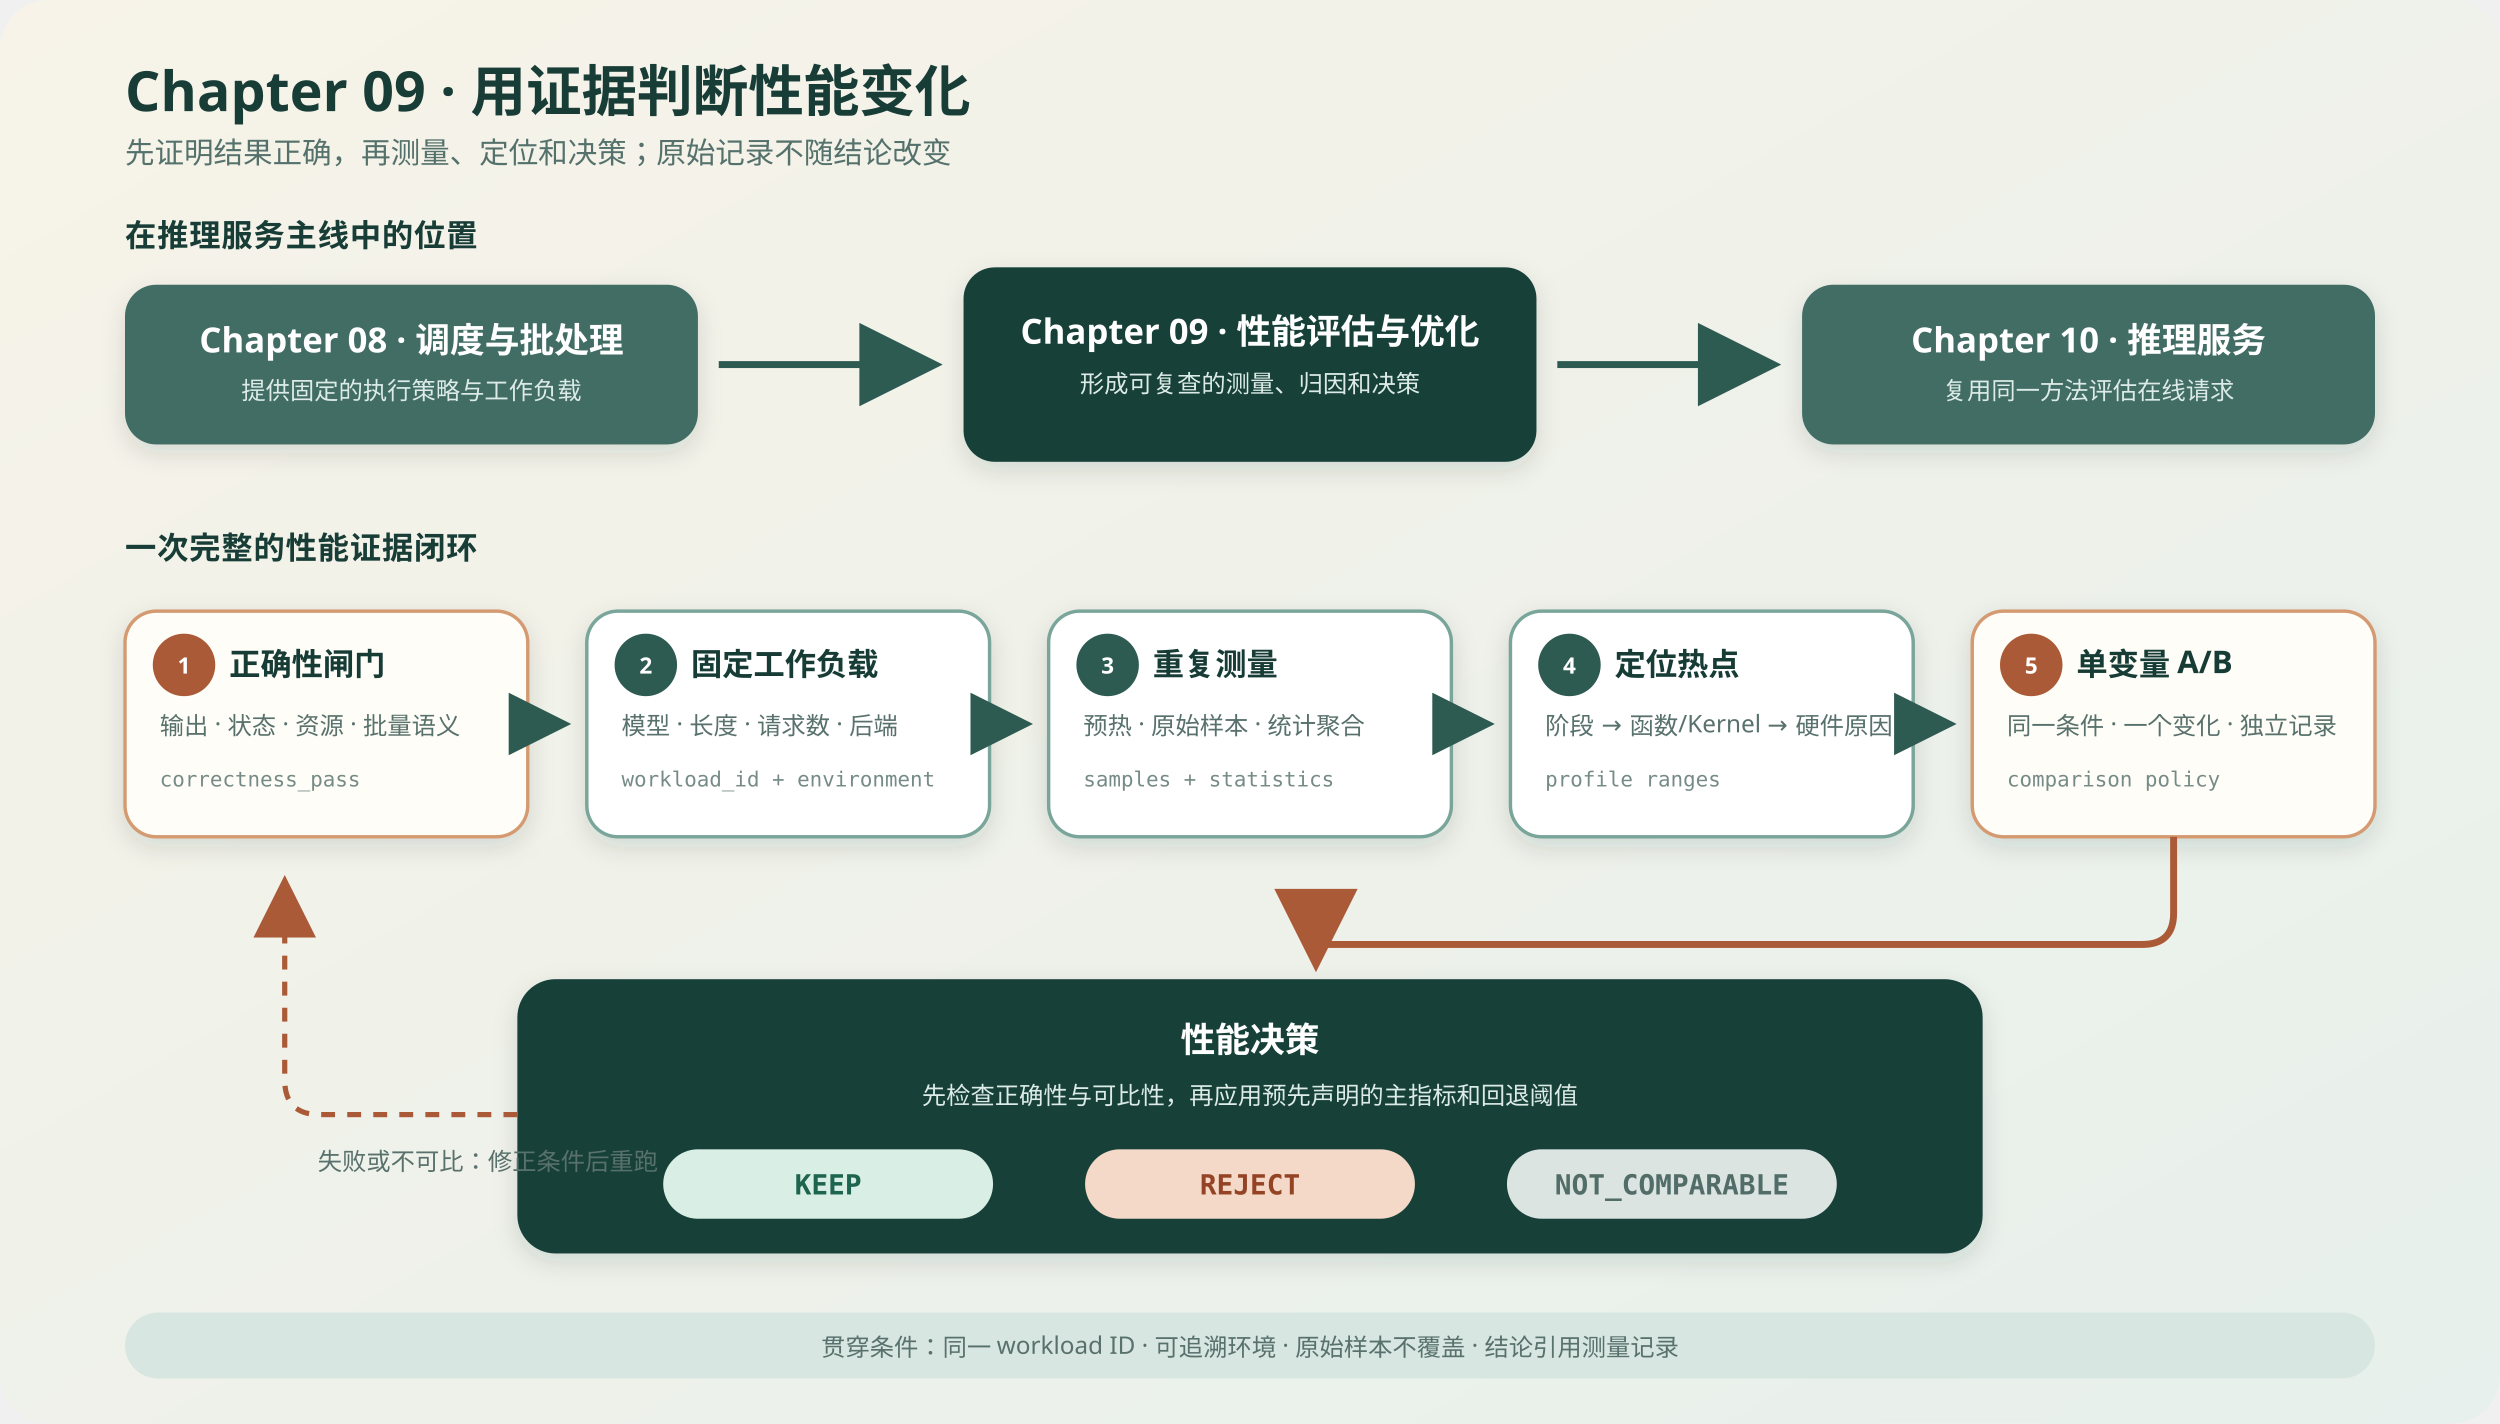
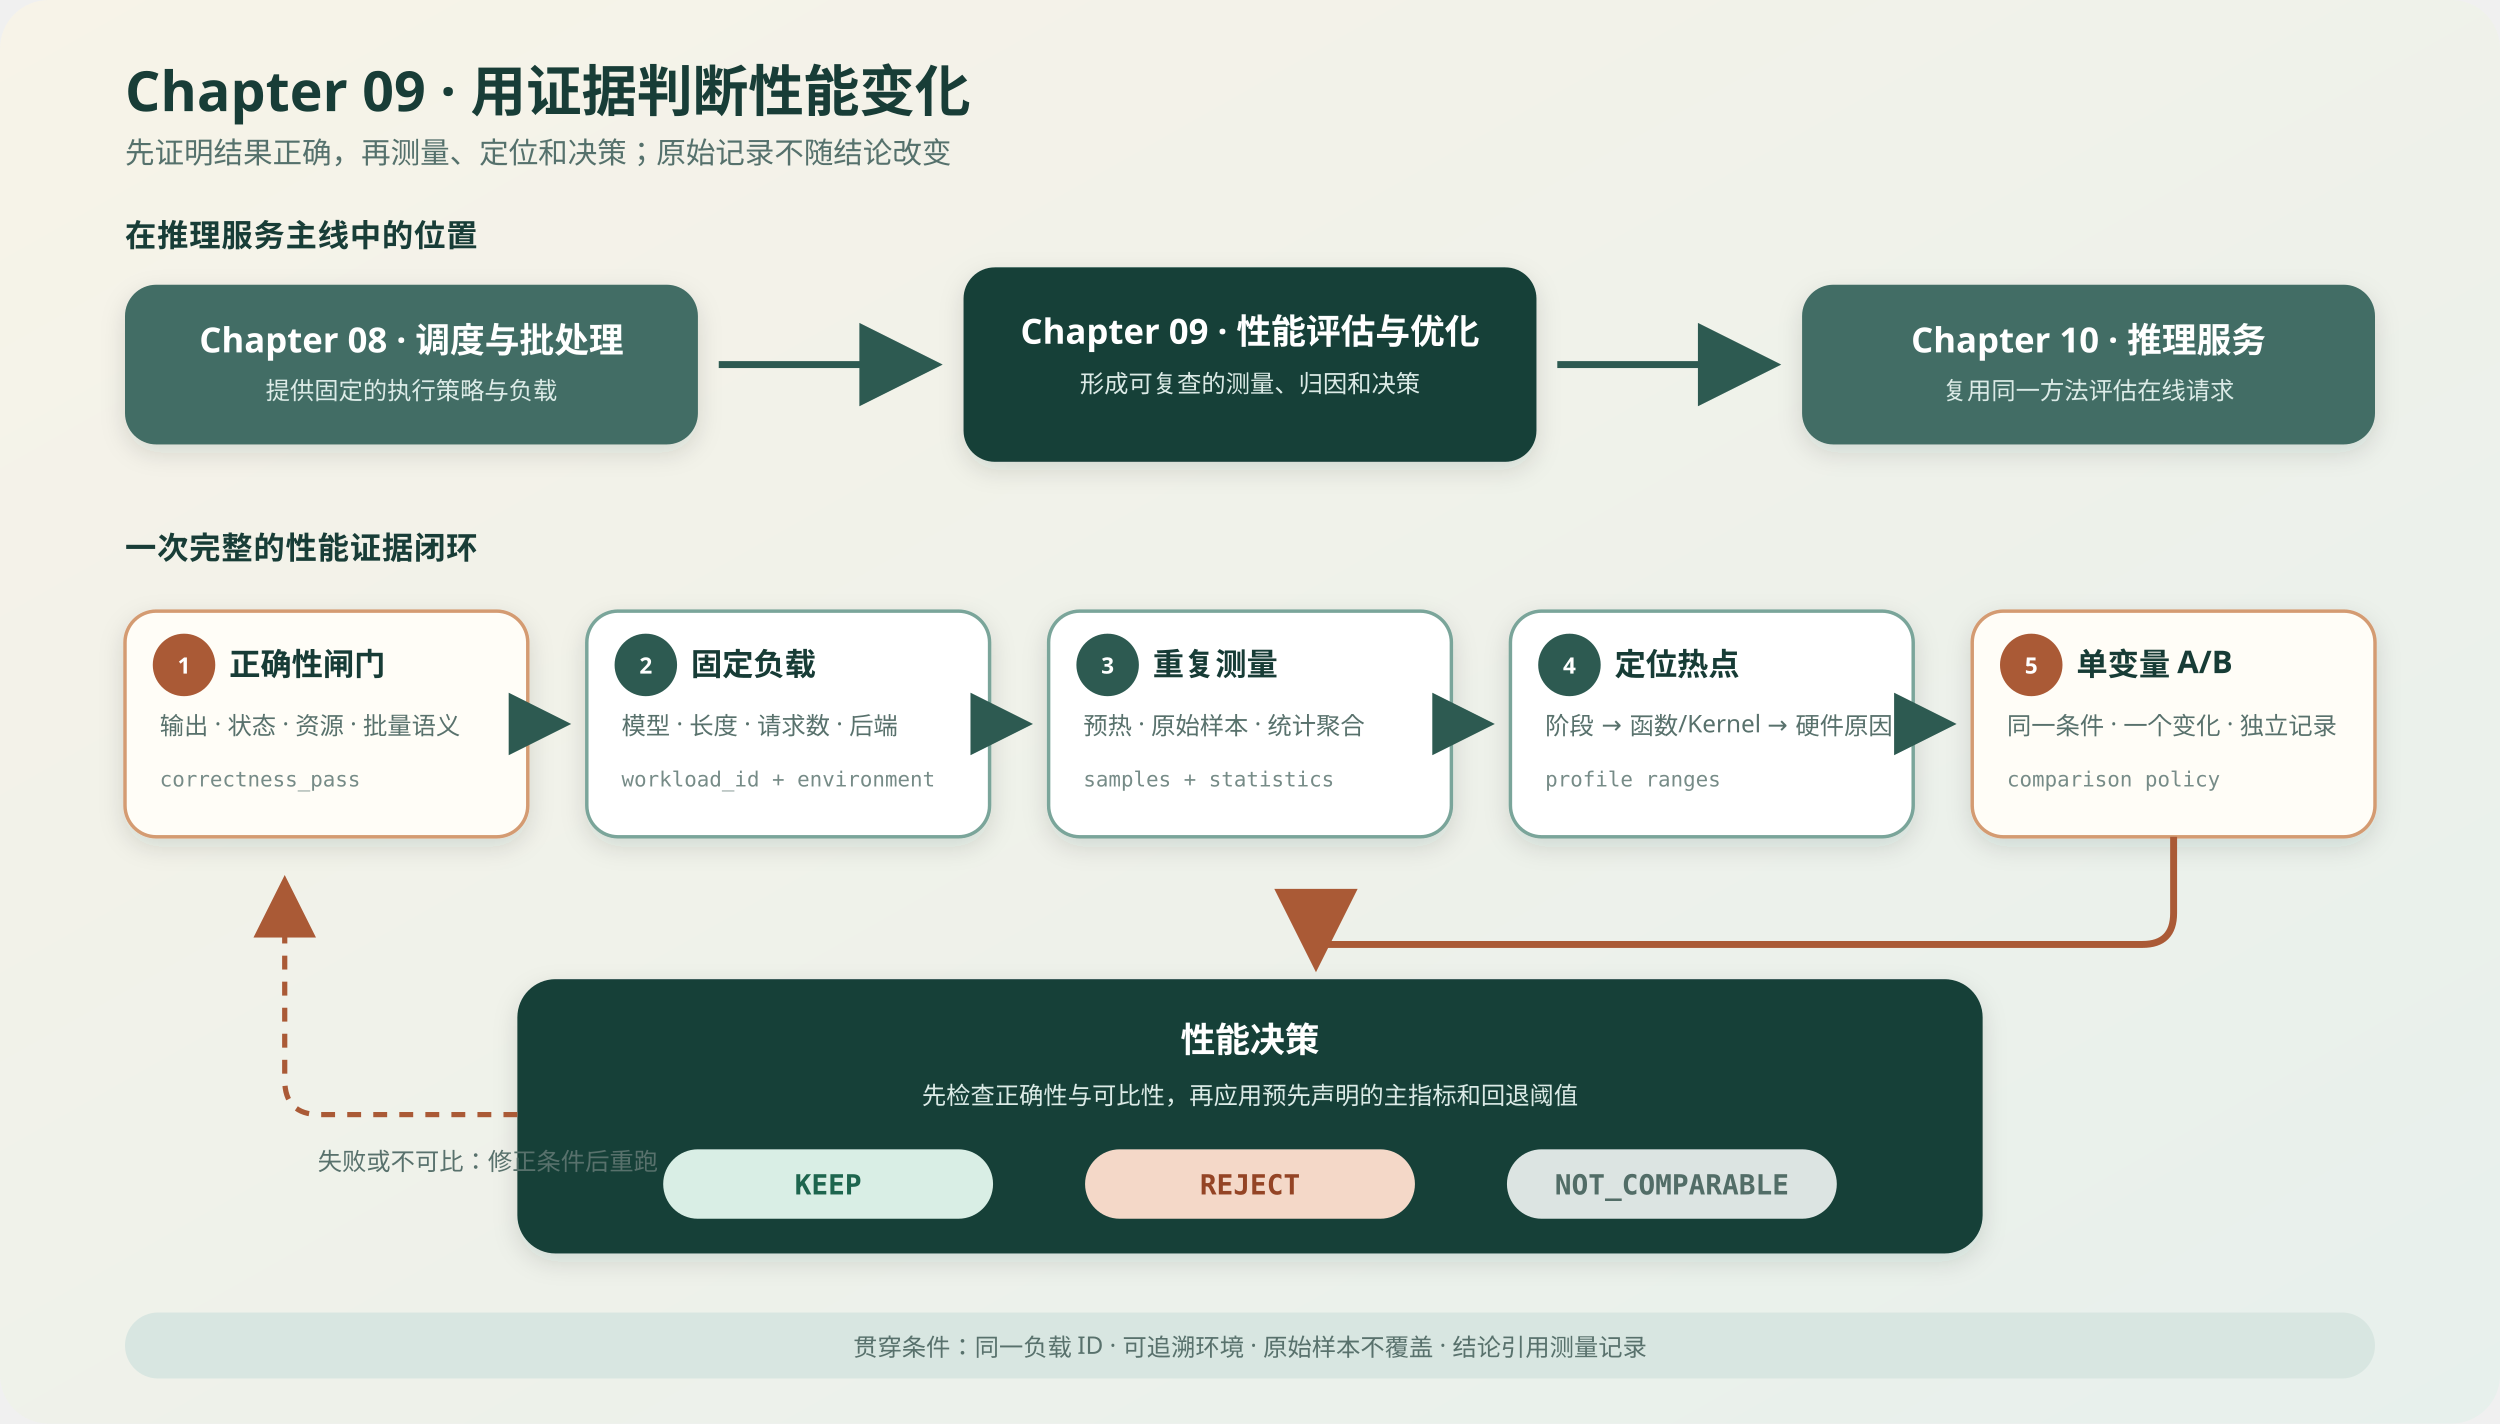
<svg xmlns="http://www.w3.org/2000/svg" width="1440" height="820" viewBox="0 0 1440 820" role="img" aria-labelledby="title desc">
  <defs>
    <linearGradient id="bg" x1="0" y1="0" x2="1" y2="1">
      <stop offset="0" stop-color="#f7f3e8" />
      <stop offset="1" stop-color="#e7f0ec" />
    </linearGradient>
    <filter id="shadow" x="-20%" y="-20%" width="140%" height="140%">
      <feDropShadow dx="0" dy="5" stdDeviation="7" flood-color="#173c36" flood-opacity="0.13" />
    </filter>
    <marker id="arrow" markerWidth="12" markerHeight="12" refX="10" refY="6" orient="auto" markerUnits="strokeWidth">
      <path d="M 0 0 L 12 6 L 0 12 z" fill="#2d5a51" />
    </marker>
    <marker id="arrow-warm" markerWidth="12" markerHeight="12" refX="10" refY="6" orient="auto" markerUnits="strokeWidth">
      <path d="M 0 0 L 12 6 L 0 12 z" fill="#aa5a36" />
    </marker>
    <style>
      text { font-family: "Droid Sans Fallback"; }
      .title { font-size: 32px; font-weight: 700; fill: #183d37; }
      .subtitle { font-size: 17px; font-weight: 500; fill: #55716c; }
      .section { font-size: 18px; font-weight: 700; fill: #183d37; letter-spacing: .5px; }
      .chapter { font-size: 20px; font-weight: 700; fill: #fff; }
      .chapter-sub { font-size: 14px; font-weight: 500; fill: #dcebe7; }
      .box-title { font-size: 18px; font-weight: 700; fill: #173c36; }
      .box-sub { font-size: 14px; font-weight: 500; fill: #58716c; }
      .code { font-family: "DejaVu Sans Mono"; font-size: 12px; font-weight: 500; fill: #768b87; }
      .badge { font-size: 13px; font-weight: 700; fill: #fff; }
      .decision { font-family: "DejaVu Sans Mono"; font-size: 16px; font-weight: 700; }
    </style>
  </defs>
  <rect width="1440" height="820" rx="28" fill="url(#bg)" />
  <text x="72" y="64" class="title">Chapter 09 · 用证据判断性能变化</text>
  <text x="72" y="94" class="subtitle">先证明结果正确，再测量、定位和决策；原始记录不随结论改变</text>
  <text x="72" y="142" class="section">在推理服务主线中的位置</text>
  <g filter="url(#shadow)">
    <rect x="72" y="164" width="330" height="92" rx="18" fill="#426d65" />
    <rect x="555" y="154" width="330" height="112" rx="18" fill="#173f39" />
    <rect x="1038" y="164" width="330" height="92" rx="18" fill="#426d65" />
  </g>
  <text x="237" y="203" text-anchor="middle" class="chapter">Chapter 08 · 调度与批处理</text>
-   <text x="237" y="230" text-anchor="middle" class="chapter-sub">提供固定的执行策略与工作负载</text>
+   <text x="237" y="230" text-anchor="middle" class="chapter-sub">提供固定的执行策略与负载</text>
  <text x="720" y="198" text-anchor="middle" class="chapter">Chapter 09 · 性能评估与优化</text>
  <text x="720" y="226" text-anchor="middle" class="chapter-sub">形成可复查的测量、归因和决策</text>
  <text x="1203" y="203" text-anchor="middle" class="chapter">Chapter 10 · 推理服务</text>
  <text x="1203" y="230" text-anchor="middle" class="chapter-sub">复用同一方法评估在线请求</text>
  <path d="M 414 210 H 535" stroke="#2d5a51" stroke-width="4" fill="none" marker-end="url(#arrow)" />
  <path d="M 897 210 H 1018" stroke="#2d5a51" stroke-width="4" fill="none" marker-end="url(#arrow)" />
  <text x="72" y="322" class="section">一次完整的性能证据闭环</text>
  <g filter="url(#shadow)">
    <rect x="72" y="352" width="232" height="130" rx="18" fill="#fffdf7" stroke="#d49b72" stroke-width="2" />
    <rect x="338" y="352" width="232" height="130" rx="18" fill="#ffffff" stroke="#7aa59a" stroke-width="2" />
    <rect x="604" y="352" width="232" height="130" rx="18" fill="#ffffff" stroke="#7aa59a" stroke-width="2" />
    <rect x="870" y="352" width="232" height="130" rx="18" fill="#ffffff" stroke="#7aa59a" stroke-width="2" />
    <rect x="1136" y="352" width="232" height="130" rx="18" fill="#fffdf7" stroke="#d49b72" stroke-width="2" />
  </g>
  <circle cx="106" cy="383" r="18" fill="#aa5a36" />
  <text x="106" y="388" text-anchor="middle" class="badge">1</text>
  <text x="132" y="389" class="box-title">正确性闸门</text>
  <text x="92" y="423" class="box-sub">输出 · 状态 · 资源 · 批量语义</text>
  <text x="92" y="453" class="code">correctness_pass</text>
  <circle cx="372" cy="383" r="18" fill="#2d5a51" />
  <text x="372" y="388" text-anchor="middle" class="badge">2</text>
-   <text x="398" y="389" class="box-title">固定工作负载</text>
+   <text x="398" y="389" class="box-title">固定负载</text>
  <text x="358" y="423" class="box-sub">模型 · 长度 · 请求数 · 后端</text>
  <text x="358" y="453" class="code">workload_id + environment</text>
  <circle cx="638" cy="383" r="18" fill="#2d5a51" />
  <text x="638" y="388" text-anchor="middle" class="badge">3</text>
  <text x="664" y="389" class="box-title">重复测量</text>
  <text x="624" y="423" class="box-sub">预热 · 原始样本 · 统计聚合</text>
  <text x="624" y="453" class="code">samples + statistics</text>
  <circle cx="904" cy="383" r="18" fill="#2d5a51" />
  <text x="904" y="388" text-anchor="middle" class="badge">4</text>
  <text x="930" y="389" class="box-title">定位热点</text>
  <text x="890" y="423" class="box-sub">阶段 → 函数/Kernel → 硬件原因</text>
  <text x="890" y="453" class="code">profile ranges</text>
  <circle cx="1170" cy="383" r="18" fill="#aa5a36" />
  <text x="1170" y="388" text-anchor="middle" class="badge">5</text>
  <text x="1196" y="389" class="box-title">单变量 A/B</text>
  <text x="1156" y="423" class="box-sub">同一条件 · 一个变化 · 独立记录</text>
  <text x="1156" y="453" class="code">comparison policy</text>
  <path d="M 304 417 H 323" stroke="#2d5a51" stroke-width="3" marker-end="url(#arrow)" />
  <path d="M 570 417 H 589" stroke="#2d5a51" stroke-width="3" marker-end="url(#arrow)" />
  <path d="M 836 417 H 855" stroke="#2d5a51" stroke-width="3" marker-end="url(#arrow)" />
  <path d="M 1102 417 H 1121" stroke="#2d5a51" stroke-width="3" marker-end="url(#arrow)" />
  <g filter="url(#shadow)">
    <rect x="298" y="564" width="844" height="158" rx="22" fill="#173f39" />
  </g>
  <text x="720" y="606" text-anchor="middle" class="chapter">性能决策</text>
  <text x="720" y="636" text-anchor="middle" class="chapter-sub">先检查正确性与可比性，再应用预先声明的主指标和回退阈值</text>
  <rect x="382" y="662" width="190" height="40" rx="20" fill="#d9eee5" />
  <rect x="625" y="662" width="190" height="40" rx="20" fill="#f4d8c8" />
  <rect x="868" y="662" width="190" height="40" rx="20" fill="#dce4e2" />
  <text x="477" y="688" text-anchor="middle" class="decision" fill="#1d654e">KEEP</text>
  <text x="720" y="688" text-anchor="middle" class="decision" fill="#944425">REJECT</text>
  <text x="963" y="688" text-anchor="middle" class="decision" fill="#526d67">NOT_COMPARABLE</text>
  <path d="M 1252 482 V 526 Q 1252 544 1234 544 H 758 V 552" stroke="#aa5a36" stroke-width="4" fill="none" marker-end="url(#arrow-warm)" />
  <path d="M 298 642 H 184 Q 164 642 164 622 V 510" stroke="#aa5a36" stroke-width="3" stroke-dasharray="8 7" fill="none" marker-end="url(#arrow-warm)" />
  <text x="183" y="674" class="box-sub" fill="#8d4b2f">失败或不可比：修正条件后重跑</text>
  <rect x="72" y="756" width="1296" height="38" rx="19" fill="#d8e6e1" />
-   <text x="720" y="781" text-anchor="middle" class="box-sub">贯穿条件：同一 workload ID · 可追溯环境 · 原始样本不覆盖 · 结论引用测量记录</text>
+   <text x="720" y="781" text-anchor="middle" class="box-sub">贯穿条件：同一负载 ID · 可追溯环境 · 原始样本不覆盖 · 结论引用测量记录</text>
</svg>
